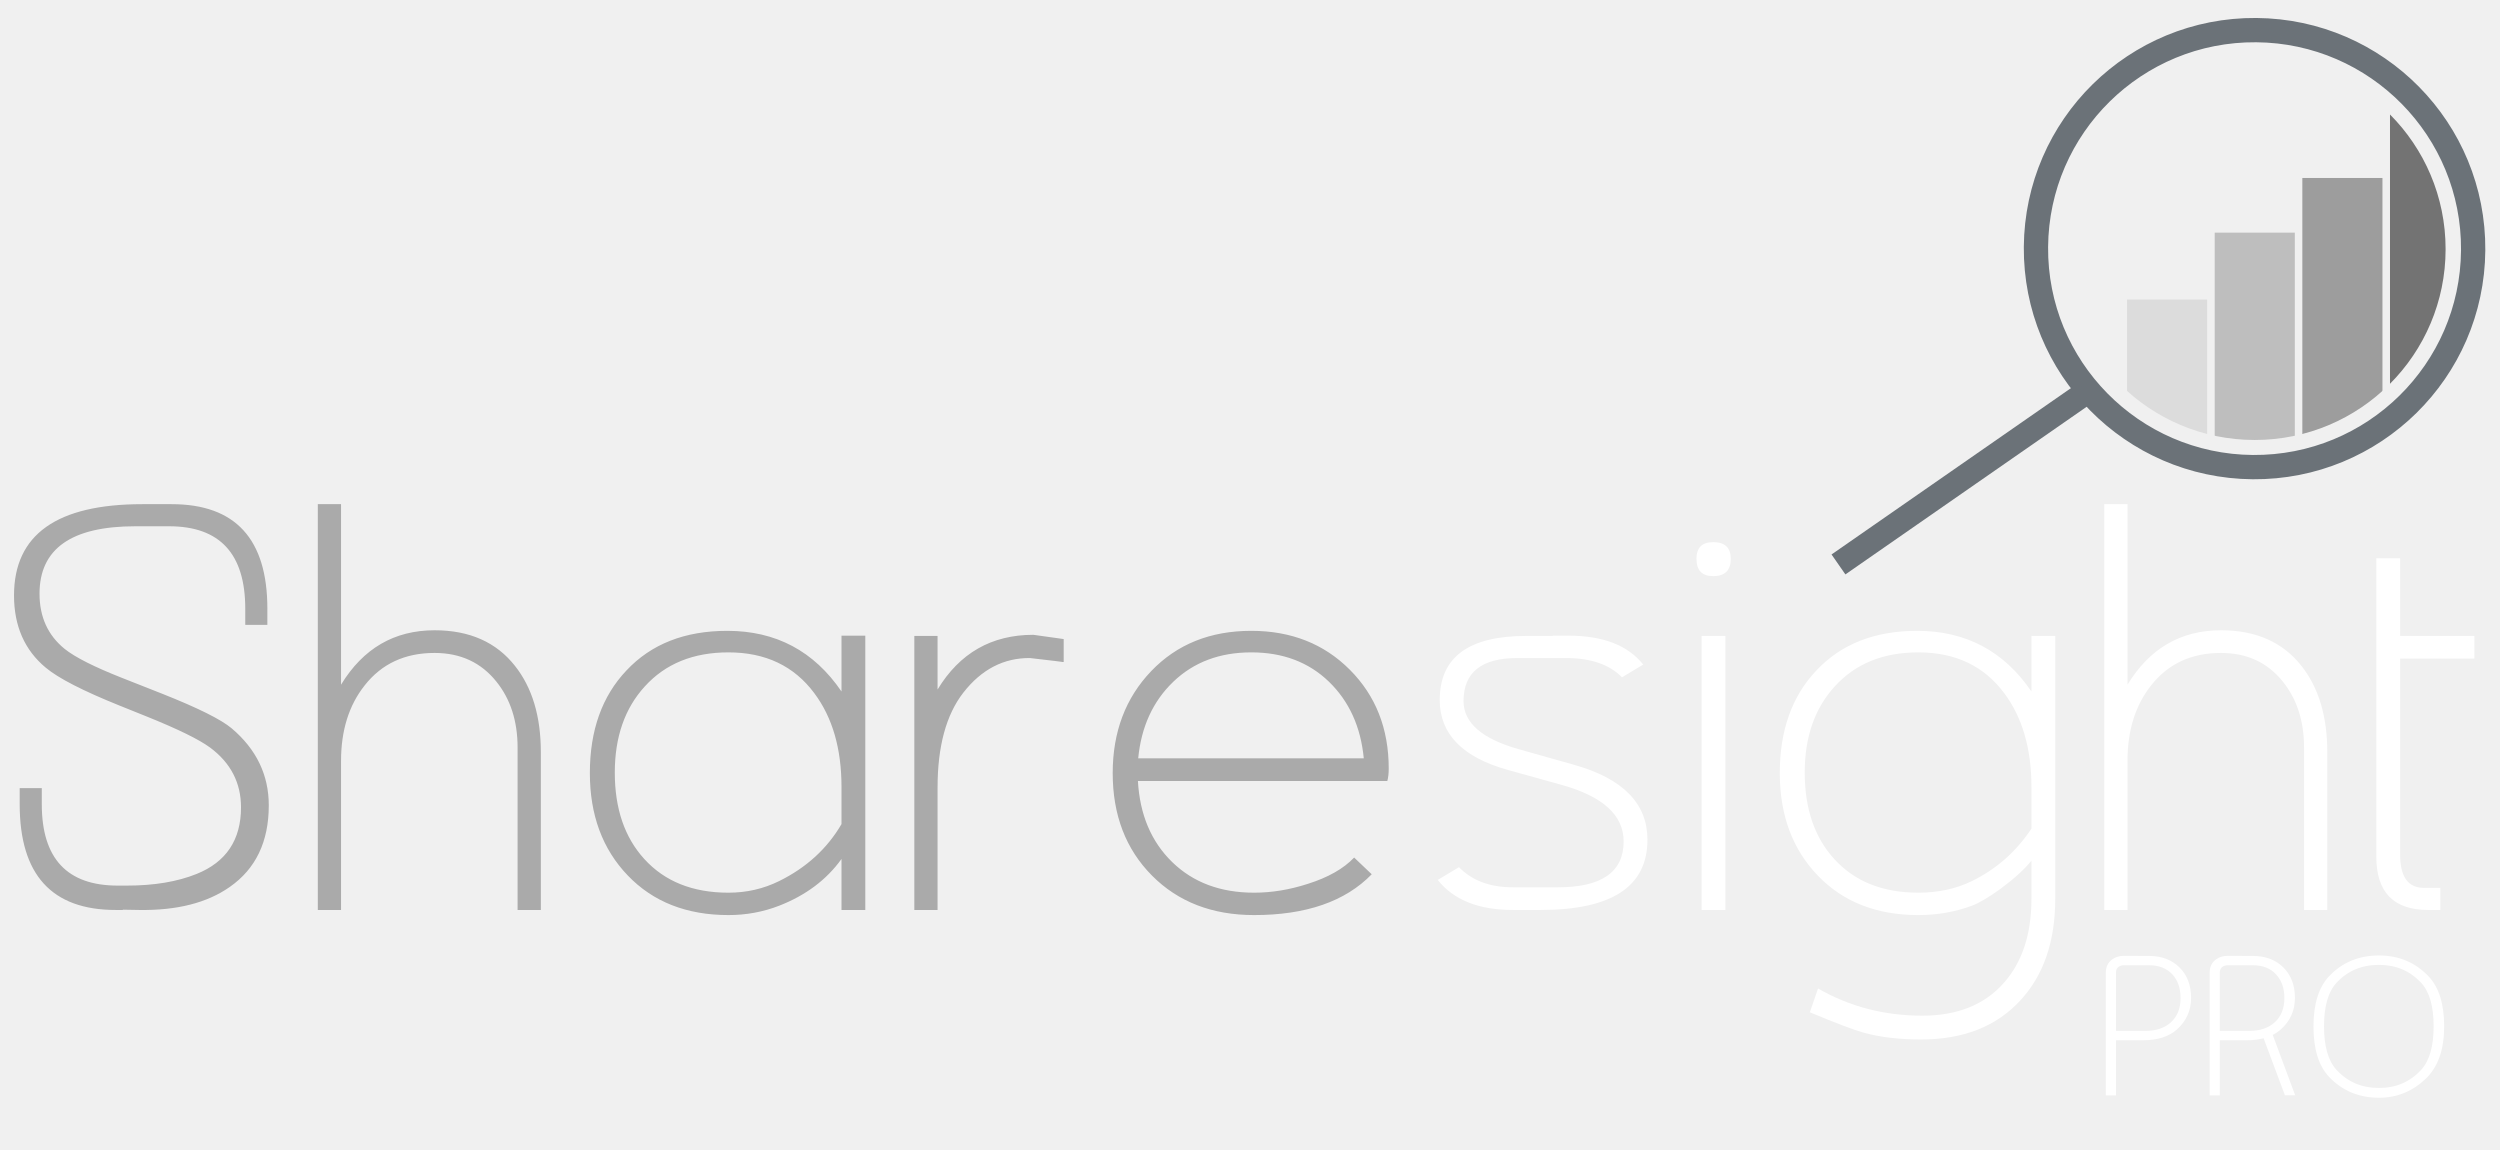
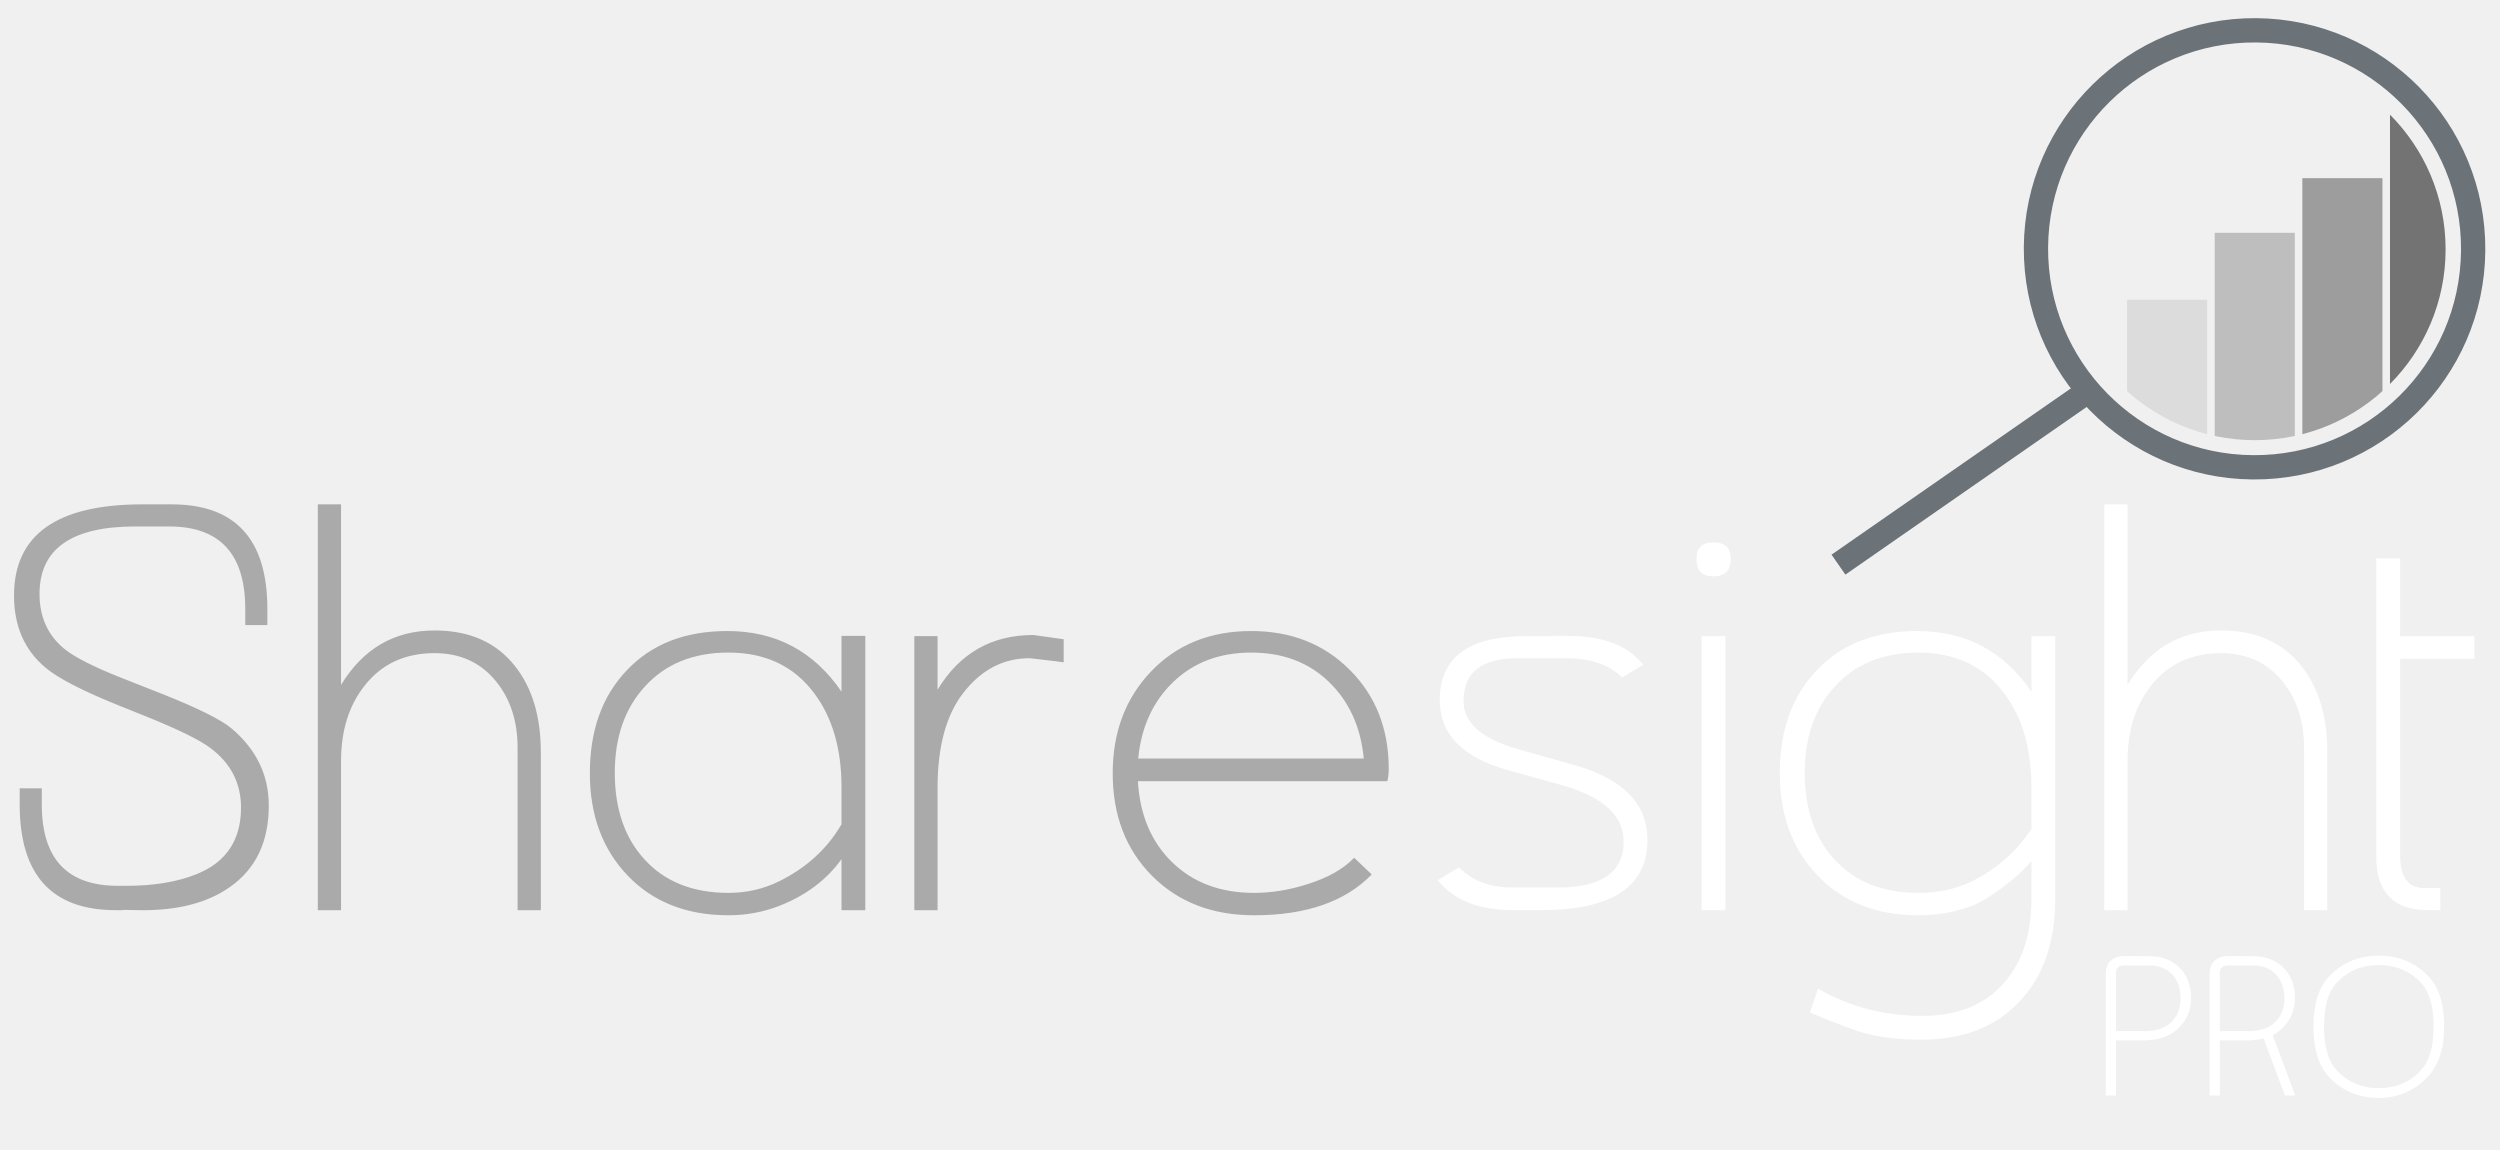
- <svg xmlns="http://www.w3.org/2000/svg" xmlns:xlink="http://www.w3.org/1999/xlink" viewBox="0 0 1544 710" version="1.1">
+ <svg xmlns="http://www.w3.org/2000/svg" xmlns:xlink="http://www.w3.org/1999/xlink" width="150" height="69" viewBox="0 0 1544 710" version="1.1">
  <defs>
    <path d="M250.867,132.994 C250.867,198.083 198.1,250.867 133,250.867 C67.92,250.867 15.133,198.083 15.133,132.994 C15.133,67.902 67.92,15.133 133,15.133 C198.1,15.133 250.867,67.902 250.867,132.994 Z" id="path-1" />
  </defs>
  <g id="logo-pro-neg" stroke="none" stroke-width="1" fill="none" fill-rule="evenodd">
    <g id="Sharesight-Pro-Dark" transform="translate(0, 217)">
      <g id="PRO-white" transform="translate(1301, 373)" fill="#FFFFFF" stroke="#FFFFFF" stroke-width="1">
        <path d="M51.718,26.288 C51.718,33.914 48.863,40.288 43.154,45.41 C38.266,49.79 31.306,51.98 22.273,51.98 L5.321,51.98 L5.321,86 L0.042,86 L0.042,10.803 C0.042,7.323 1.313,4.684 3.855,2.885 C5.81,1.516 8.039,0.832 10.541,0.832 L26.261,0.89 C33.886,0.89 40.035,3.207 44.708,7.841 C49.381,12.475 51.718,18.624 51.718,26.288 Z M46.204,26.406 C46.204,20.149 44.464,15.144 40.984,11.39 C37.386,7.558 32.479,5.642 26.261,5.642 L10.072,5.642 C6.905,6.111 5.321,7.812 5.321,10.745 L5.321,47.17 L24.091,47.17 C30.739,47.17 36.037,45.391 39.987,41.832 C44.132,38.117 46.204,32.975 46.204,26.406 Z M115.848,26.288 C115.848,33.953 112.994,40.327 107.285,45.41 C105.799,46.74 104.039,47.913 102.006,48.93 L115.79,85.941 L110.511,85.941 L97.313,50.631 C94.107,51.53 90.47,51.98 86.403,51.98 L69.452,51.98 L69.452,86 L64.173,86 L64.173,10.803 C64.173,7.323 65.444,4.684 67.985,2.885 C69.941,1.516 72.169,0.832 74.672,0.832 L90.392,0.89 C98.017,0.89 104.166,3.207 108.839,7.841 C113.512,12.475 115.848,18.624 115.848,26.288 Z M110.335,26.406 C110.335,20.188 108.556,15.173 104.997,11.36 C101.439,7.548 96.57,5.642 90.392,5.642 L74.203,5.642 C71.035,6.111 69.452,7.812 69.452,10.745 L69.452,47.17 L88.222,47.17 C94.869,47.17 100.168,45.391 104.117,41.832 C108.262,38.117 110.335,32.975 110.335,26.406 Z M208.017,43.944 C208.017,58.021 204.302,68.638 196.872,75.794 C188.778,83.576 179.236,87.466 168.248,87.466 C156.048,87.466 145.92,83.243 137.864,74.797 C131.49,68.11 128.303,57.826 128.303,43.944 C128.303,30.101 131.529,19.817 137.982,13.091 C145.959,4.762 156.048,0.597 168.248,0.597 C180.331,0.597 190.4,4.82 198.456,13.267 C204.83,19.954 208.017,30.179 208.017,43.944 Z M202.503,43.826 C202.503,31.352 199.903,22.3 194.702,16.669 C187.741,9.161 178.923,5.407 168.248,5.407 C157.455,5.407 148.598,9.141 141.677,16.61 C136.437,22.241 133.817,31.313 133.817,43.826 C133.817,56.34 136.437,65.431 141.677,71.101 C148.638,78.649 157.494,82.422 168.248,82.422 C178.923,82.422 187.741,78.629 194.702,71.043 C199.903,65.373 202.503,56.301 202.503,43.826 Z" id="PRO" />
      </g>
      <g id="sight-white" transform="translate(887, 94)" fill="#FFFFFF">
        <path d="M130.466,207.595 C130.466,236.532 108.472,251 64.483,251 L47.331,251 C26.212,251 10.752,244.816 0.951,232.448 L14.077,224.572 C22.128,232.856 33.213,236.998 47.331,236.998 L75.159,236.998 C102.229,236.998 115.764,227.547 115.764,208.645 C115.764,192.427 102.871,180.759 77.084,173.641 L44.356,164.54 C16.236,156.722 2.176,142.313 2.176,121.31 C2.176,94.94 19.969,81.756 55.557,81.756 L72.009,81.756 L72.009,81.581 L81.635,81.581 C102.988,81.581 118.389,87.531 127.84,99.433 L114.714,107.309 C107.013,99.374 95.462,95.407 80.06,95.407 L50.131,95.407 C27.962,95.407 16.878,104.275 16.878,122.01 C16.878,135.429 28.312,145.346 51.182,151.764 L85.31,161.39 C115.414,169.907 130.466,185.309 130.466,207.595 Z M181.92,34.15 C181.92,41.268 178.303,44.826 171.069,44.826 C164.184,44.826 160.742,41.268 160.742,34.15 C160.742,27.266 164.184,23.824 171.069,23.824 C178.303,23.824 181.92,27.266 181.92,34.15 Z M178.595,251 L163.893,251 L163.893,81.756 L178.595,81.756 L178.595,251 Z M382.316,244.174 C382.316,270.427 375.14,291.313 360.789,306.831 C345.97,322.933 325.552,330.984 299.532,330.984 C285.997,330.984 274.154,329.584 264.003,326.784 C258.052,325.15 246.967,320.95 230.749,314.182 L235.824,299.481 C255.193,310.682 276.662,316.282 300.232,316.282 C321.818,316.282 338.561,309.573 350.463,296.155 C361.897,283.32 367.615,265.993 367.615,244.174 L367.615,220.547 C363.297,225.914 356.88,231.748 348.362,238.049 C341.245,243.182 335.411,246.624 330.86,248.375 C320.476,252.225 309.45,254.15 297.782,254.15 C271.995,254.15 251.285,246.012 235.649,229.735 C220.014,213.458 212.197,192.368 212.197,166.465 C212.197,140.096 219.723,118.977 234.774,103.108 C250.06,86.773 270.828,78.605 297.081,78.605 C327.068,78.605 350.579,91.09 367.615,116.06 L367.615,81.756 L382.316,81.756 L382.316,244.174 Z M367.615,200.769 L367.615,175.041 C367.615,151.355 362.014,132.045 350.813,117.11 C338.328,100.308 320.651,91.907 297.782,91.907 C276.079,91.907 258.869,98.908 246.151,112.909 C233.783,126.444 227.599,144.179 227.599,166.115 C227.599,188.401 233.666,206.195 245.801,219.496 C258.402,233.381 275.729,240.324 297.782,240.324 C310.033,240.324 321.059,237.932 330.86,233.148 C345.912,225.797 358.163,215.004 367.615,200.769 Z M550.334,251 L535.982,251 L535.982,150.714 C535.982,134.378 531.607,120.785 522.856,109.934 C513.405,98.149 500.687,92.257 484.701,92.257 C466.383,92.257 451.973,98.966 441.471,112.384 C431.787,124.636 426.945,140.154 426.945,158.939 L426.945,251 L412.593,251 L412.593,0.371 L426.945,0.371 L426.945,111.859 C440.596,89.456 459.848,78.255 484.701,78.255 C506.287,78.255 522.856,85.606 534.407,100.308 C545.025,113.726 550.334,131.461 550.334,153.514 L550.334,251 Z M641.168,95.757 L595.312,95.757 L595.312,216.696 C595.312,230.464 600.213,237.348 610.014,237.348 L620.165,237.348 L620.165,251 L612.639,251 C591.287,251 580.611,240.032 580.611,218.096 L580.611,33.8 L595.312,33.8 L595.312,81.756 L641.168,81.756 L641.168,95.757 Z" id="sight-(outline)" />
      </g>
      <g id="Share-gray" transform="translate(8, 94)" fill="#AAAAAA">
        <path d="M158.001,186.418 C158.001,208.82 149.95,225.622 133.848,236.823 C119.847,246.625 101.236,251.35 78.017,251 L67.866,250.825 L67.866,251 L63.49,251 C23.936,251 4.159,229.239 4.159,185.718 L4.159,175.741 L17.81,175.741 L17.81,185.718 C17.81,219.205 33.445,235.948 64.715,235.948 L70.316,235.948 C87.118,235.948 101.47,233.556 113.371,228.772 C131.69,221.422 140.849,207.712 140.849,187.643 C140.849,172.474 134.49,160.165 121.772,150.714 C115.005,145.696 101.761,139.221 82.042,131.286 L65.941,124.811 C43.305,115.709 28.078,107.892 20.26,101.358 C7.192,90.507 0.658,75.63 0.658,56.728 C0.658,19.157 27.086,0.371 79.942,0.371 L97.969,0.371 C137.407,0.371 157.126,21.899 157.126,64.954 L157.126,74.93 L143.474,74.93 L143.474,64.954 C143.474,31 127.781,14.023 96.394,14.023 L75.567,14.023 C36.129,14.023 16.41,27.908 16.41,55.678 C16.41,70.029 21.602,81.406 31.987,89.807 C38.404,94.94 50.189,100.891 67.341,107.659 L92.194,117.46 C114.246,126.211 128.539,133.328 135.073,138.812 C150.359,151.764 158.001,167.632 158.001,186.418 Z M326.019,251 L311.667,251 L311.667,150.714 C311.667,134.378 307.292,120.785 298.541,109.934 C289.089,98.149 276.371,92.257 260.386,92.257 C242.067,92.257 227.658,98.966 217.156,112.384 C207.472,124.636 202.63,140.154 202.63,158.939 L202.63,251 L188.278,251 L188.278,0.371 L202.63,0.371 L202.63,111.859 C216.281,89.456 235.533,78.255 260.386,78.255 C281.972,78.255 298.541,85.606 310.092,100.308 C320.71,113.726 326.019,131.461 326.019,153.514 L326.019,251 Z M526.415,251 L511.713,251 L511.713,219.496 C502.496,232.331 489.661,241.957 473.209,248.375 C463.291,252.225 452.848,254.15 441.88,254.15 C416.094,254.15 395.384,246.012 379.748,229.735 C364.113,213.458 356.296,192.368 356.296,166.465 C356.296,140.096 363.821,118.977 378.873,103.108 C394.158,86.773 414.927,78.605 441.18,78.605 C471.167,78.605 494.678,91.09 511.713,116.06 L511.713,81.581 L526.415,81.581 L526.415,251 Z M511.713,197.969 L511.713,175.041 C511.713,151.355 506.113,132.045 494.911,117.11 C482.427,100.308 464.75,91.907 441.88,91.907 C420.178,91.907 402.968,98.908 390.25,112.909 C377.881,126.444 371.697,144.179 371.697,166.115 C371.697,188.401 377.765,206.195 389.899,219.496 C402.501,233.381 419.828,240.324 441.88,240.324 C453.082,240.324 463.525,237.932 473.209,233.148 C490.011,224.864 502.846,213.137 511.713,197.969 Z M648.928,97.857 L647.877,97.857 C649.044,97.857 642.452,97.041 628.1,95.407 C611.882,95.291 598.172,102.408 586.97,116.76 C576.352,130.411 571.044,149.955 571.044,175.391 L571.044,251 L556.692,251 L556.692,81.756 L571.044,81.756 L571.044,114.834 C584.695,92.315 604.414,81.056 630.2,81.056 C632.184,81.289 638.426,82.164 648.928,83.681 L648.928,97.857 Z M849.674,163.665 C849.674,166.699 849.382,169.266 848.799,171.366 L694.781,171.366 C695.948,192.135 703.007,208.82 715.959,221.422 C728.91,234.023 745.77,240.324 766.539,240.324 C777.391,240.324 788.417,238.515 799.618,234.898 C812.22,230.931 821.787,225.505 828.321,218.621 L839.173,228.947 C822.837,245.749 798.627,254.15 766.539,254.15 C740.636,254.15 719.605,246.012 703.445,229.735 C687.284,213.458 679.204,192.368 679.204,166.465 C679.204,141.029 687.139,120.027 703.007,103.458 C718.876,86.889 739.47,78.605 764.789,78.605 C789.409,78.605 809.711,86.627 825.696,102.671 C841.681,118.714 849.674,139.045 849.674,163.665 Z M834.272,157.364 C832.405,137.879 825.23,122.098 812.745,110.021 C800.26,97.945 784.275,91.907 764.789,91.907 C745.304,91.907 729.26,97.945 716.659,110.021 C704.057,122.098 696.823,137.879 694.956,157.364 L834.272,157.364 Z" id="Share" />
      </g>
    </g>
    <g id="Thin-Clipped-Gray" transform="translate(1119, -29)">
      <g id="Bars-Gray-–-Clipped" transform="translate(140.5333, 49.86667)">
        <mask id="mask-2" fill="white">
          <use xlink:href="#path-1" />
        </mask>
        <g id="Clip-6" />
        <g id="Bars-Grayscale" mask="url(#mask-2)" fill-rule="evenodd">
          <polygon id="Bar-1" fill="#F0F0F0" style="mix-blend-mode: luminosity;" points="0 266 49.475 266 49.475 198.481 0 198.481" />
          <polygon id="Bar-2" fill="#DCDCDC" style="mix-blend-mode: luminosity;" points="54.131 266 103.606 266 103.606 164.14 54.131 164.14" />
          <polygon id="Bar-3" fill="#BEBEBE" style="mix-blend-mode: luminosity;" points="108.263 266 157.737 266 157.737 122.814 108.263 122.814" />
          <polygon id="Bar-4" fill="#9D9D9D" style="mix-blend-mode: luminosity;" points="162.394 266 211.869 266 211.869 89.055 162.394 89.055" />
          <polygon id="Bar-5" fill="#737373" style="mix-blend-mode: luminosity;" points="216.525 0 266 0 266 266 216.525 266" />
        </g>
      </g>
      <g id="Thin-Rim" transform="translate(16.43333, 47.6)" stroke="#6B7278" stroke-width="15">
        <path d="M391.996,136.022 C391.406,210.549 330.479,270.486 255.907,269.893 C181.347,269.304 121.377,208.413 121.973,133.886 C122.561,59.353 183.483,-0.585 258.044,0.004 C332.62,0.595 392.591,61.489 391.996,136.022 Z" id="Stroke-1" />
        <path d="M152.602,223.969 L0,330" id="Stroke-3" />
      </g>
    </g>
  </g>
</svg>
